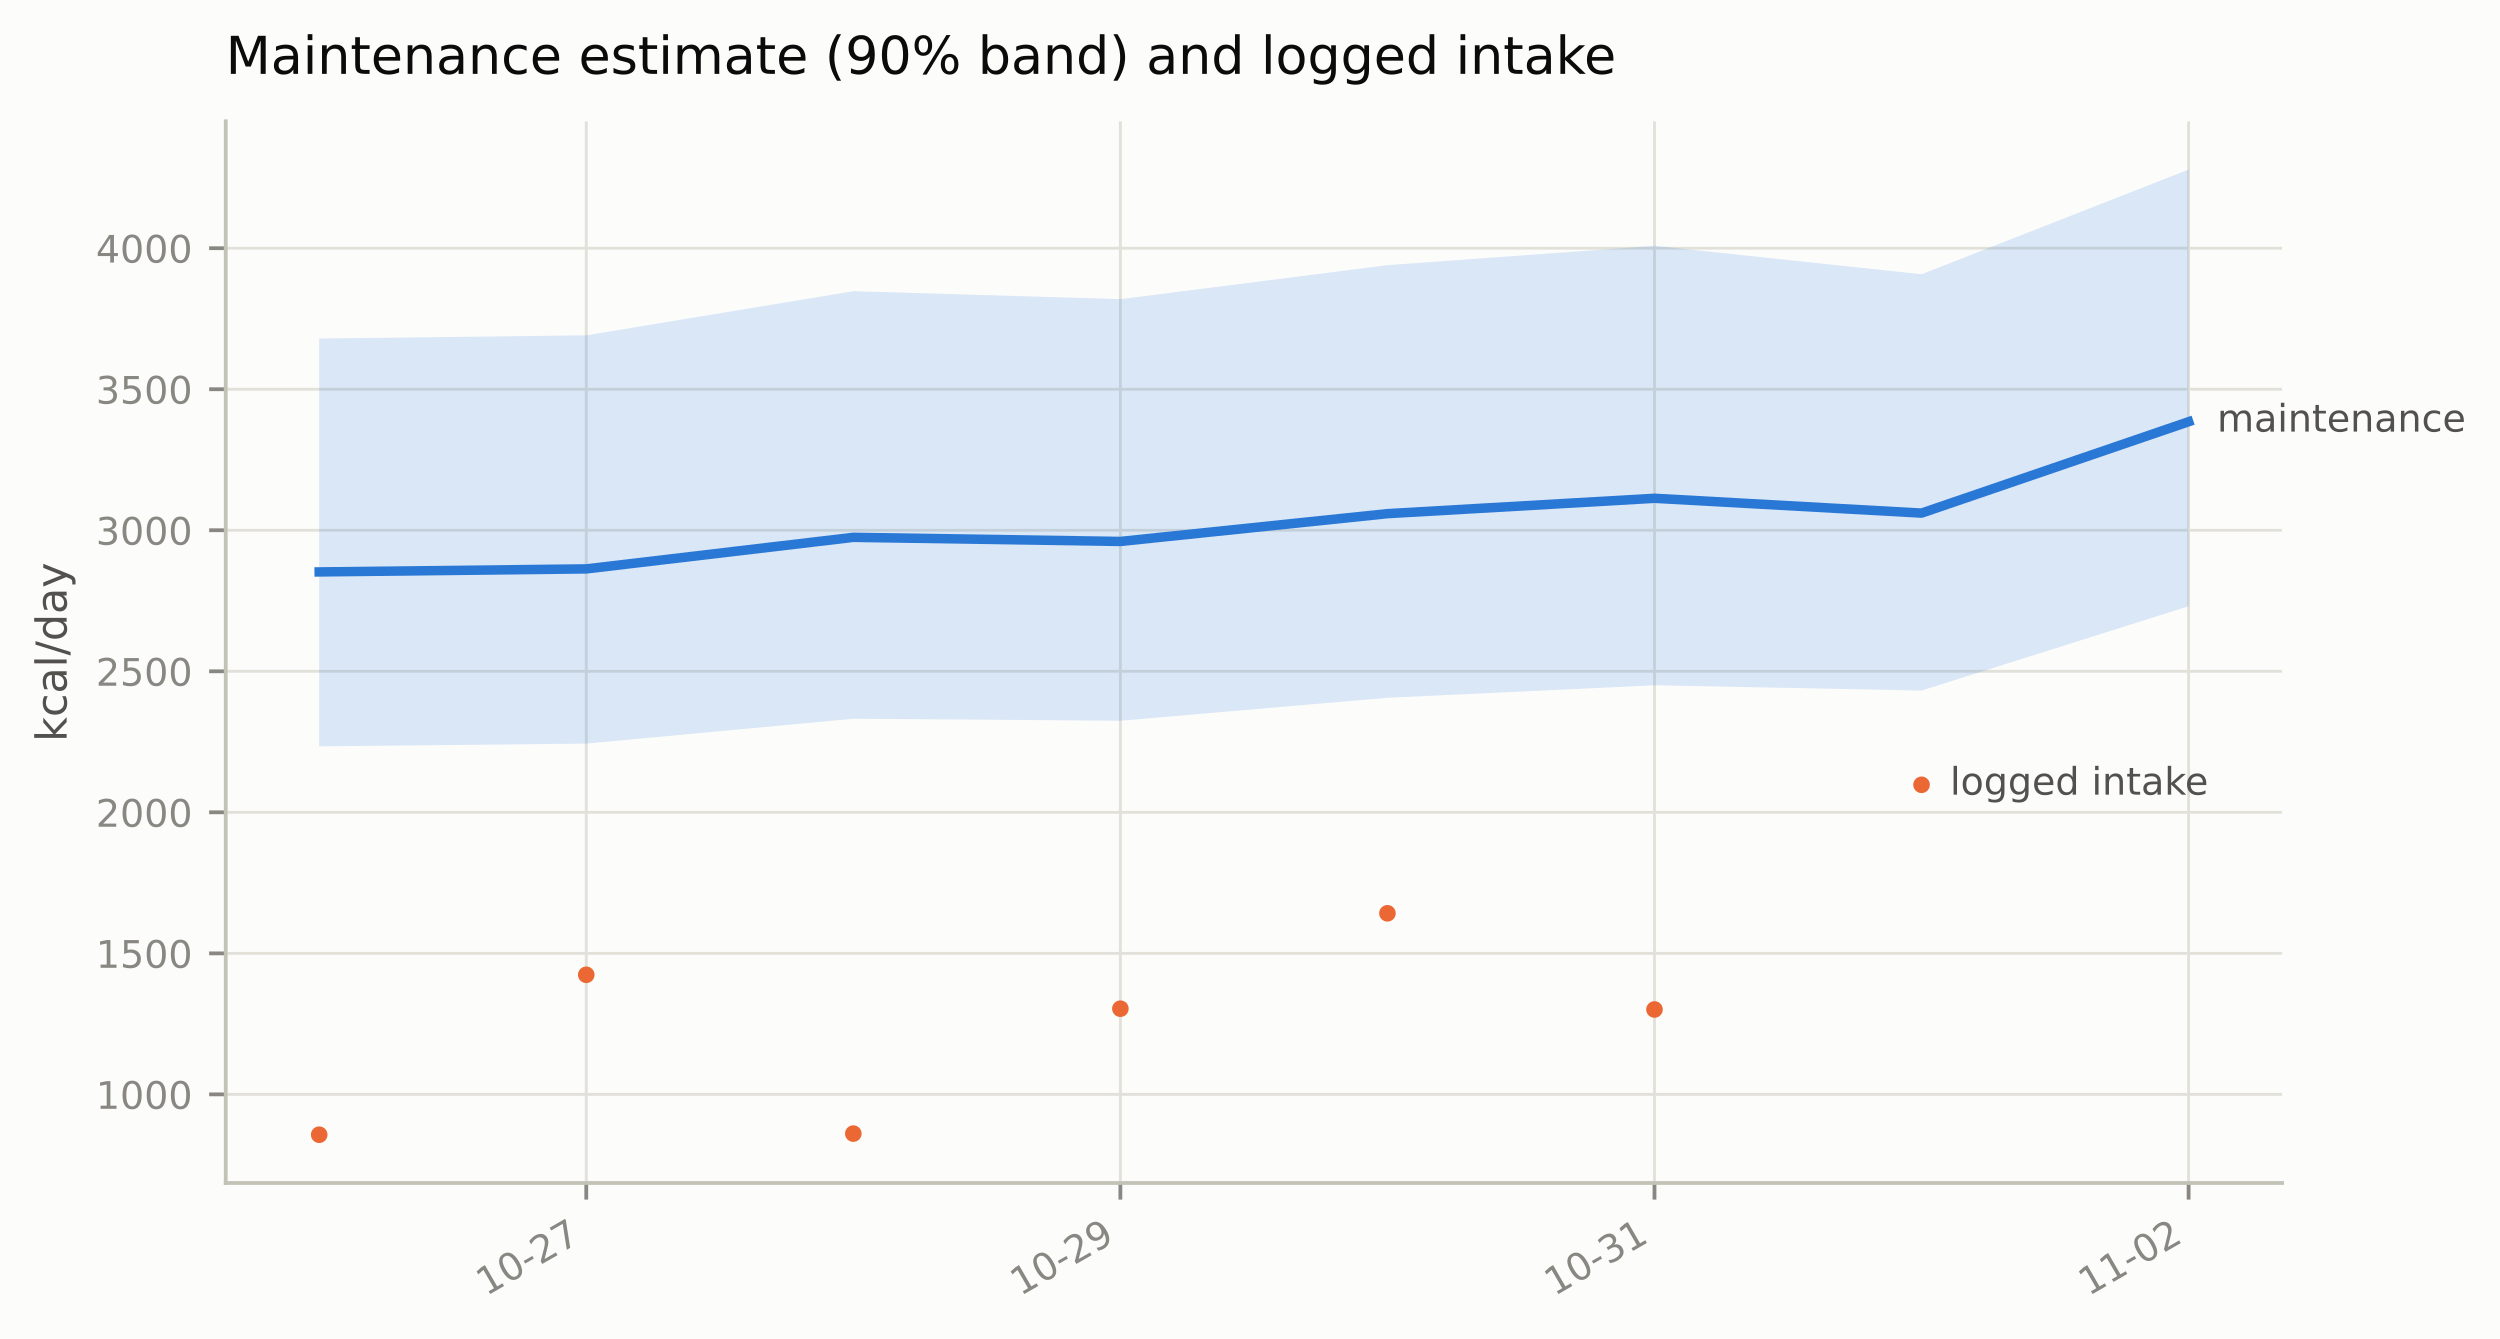
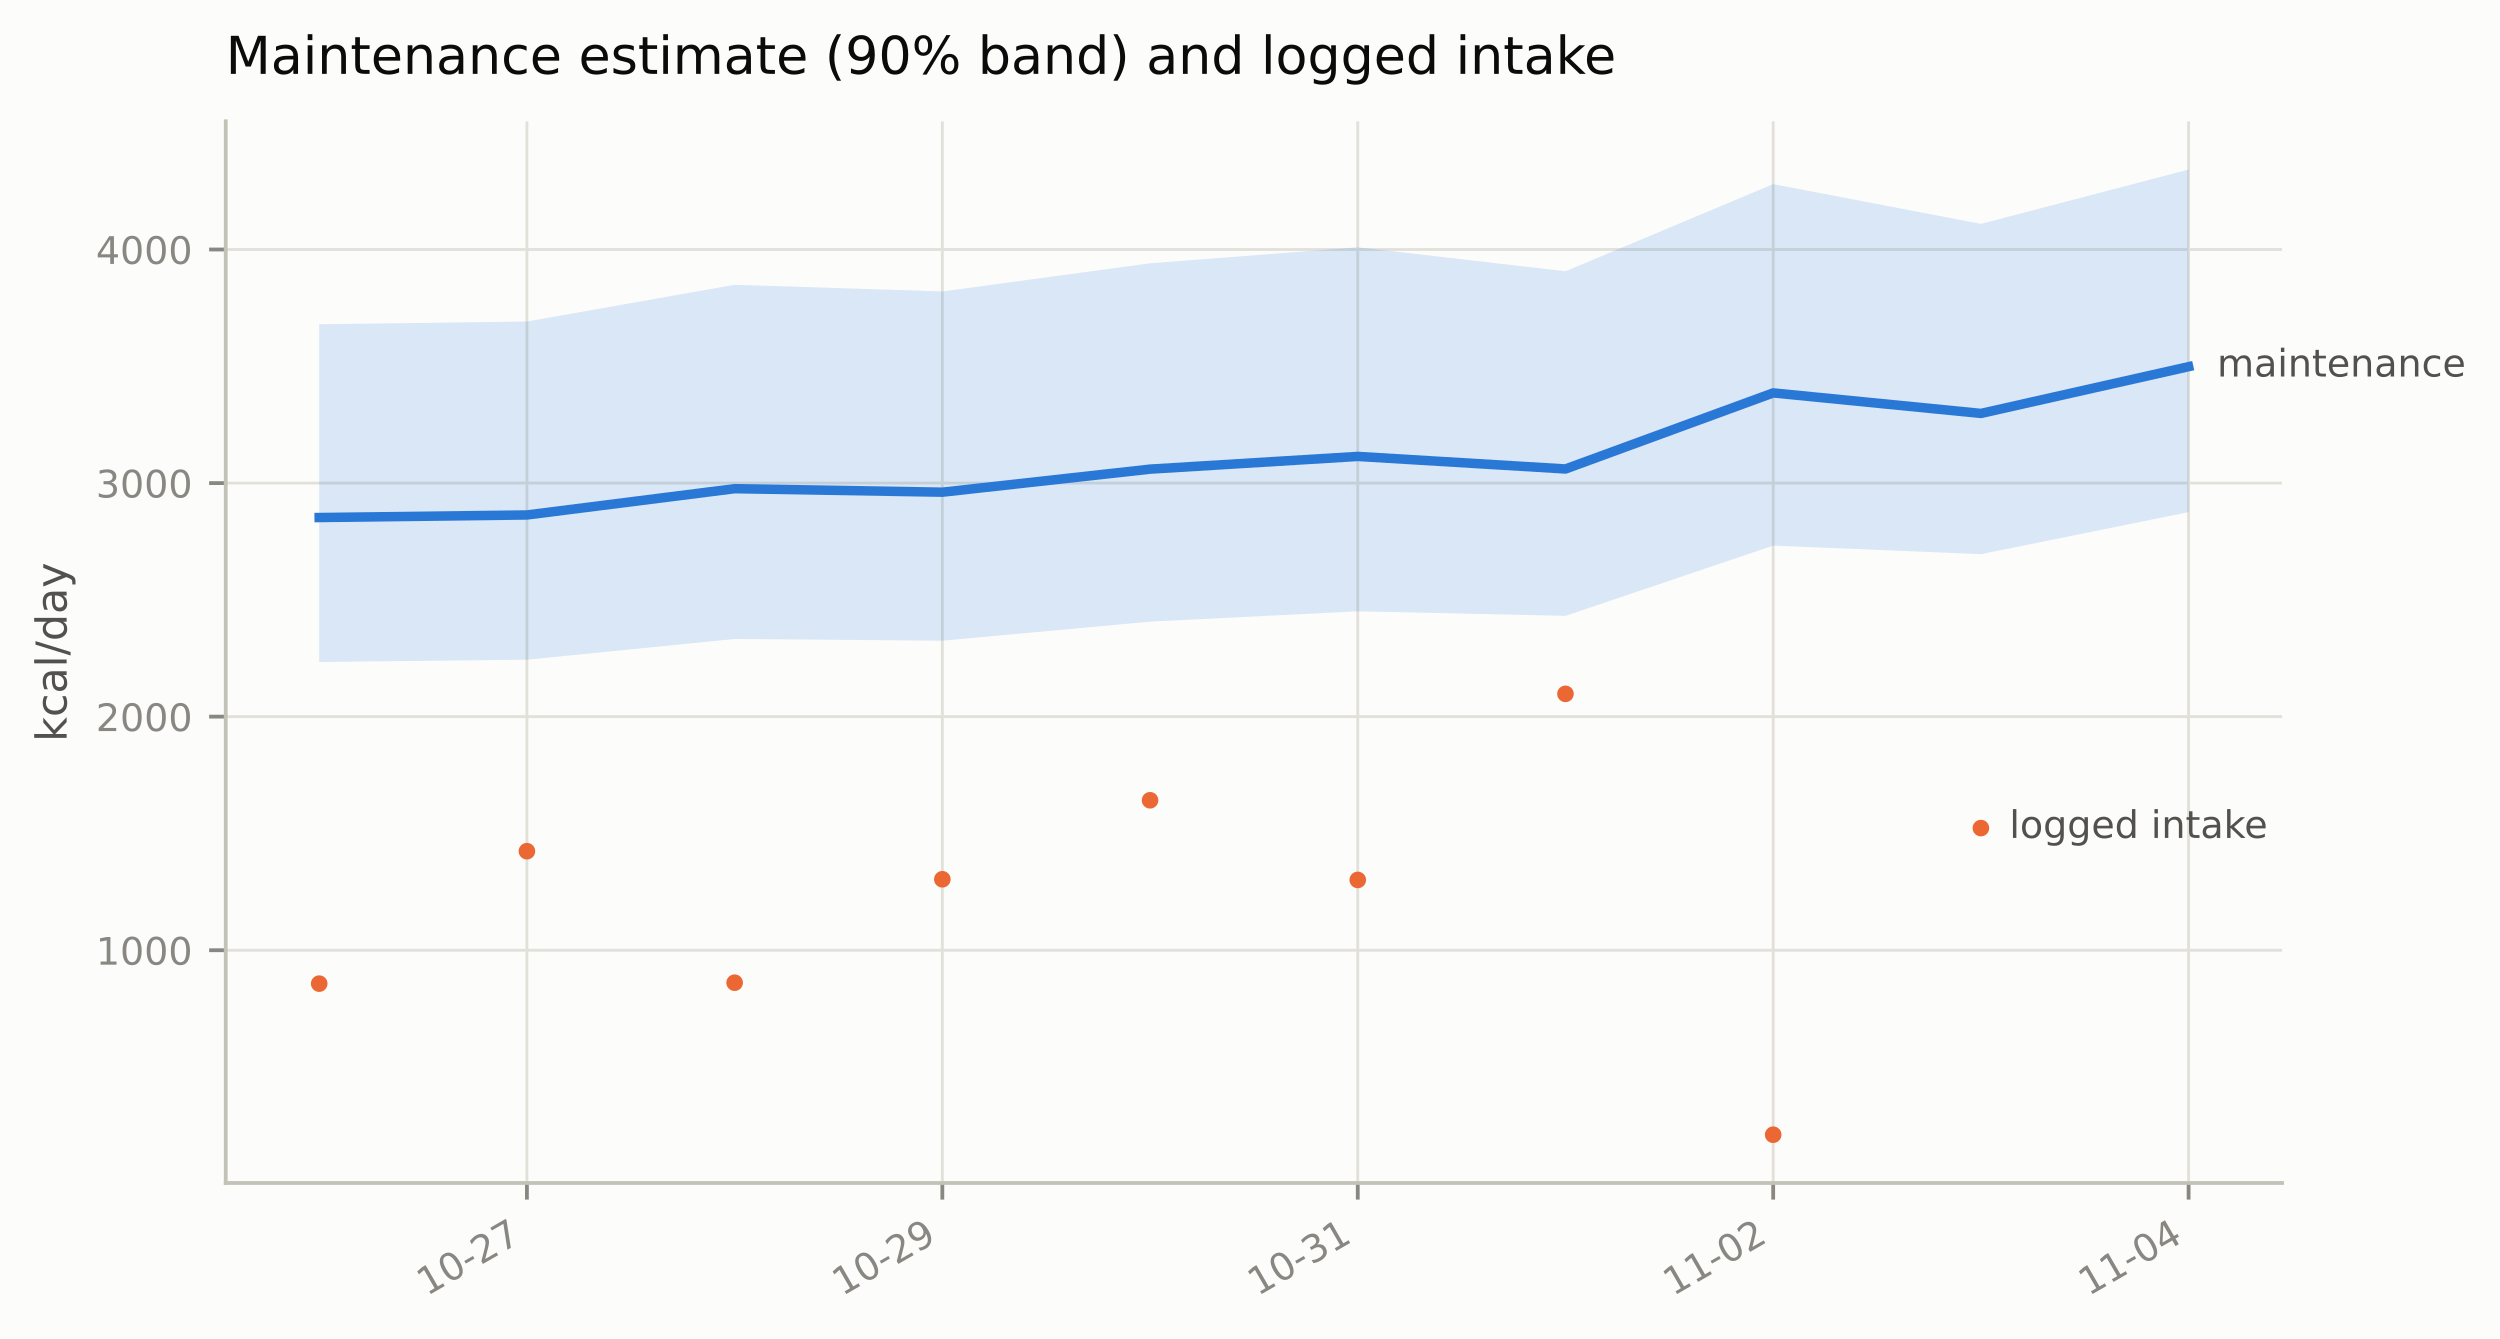
<svg xmlns="http://www.w3.org/2000/svg" xmlns:xlink="http://www.w3.org/1999/xlink" width="526.737pt" height="282pt" viewBox="0 0 526.737 282" version="1.1">
  <defs>
    <style type="text/css">*{stroke-linejoin: round; stroke-linecap: butt}</style>
  </defs>
  <g id="figure_1">
    <g id="patch_1">
      <path d="M 0 282  L 526.737 282  L 526.737 0  L 0 0  z " style="fill: #fcfcfb" />
    </g>
    <g id="axes_1">
      <g id="patch_2">
        <path d="M 47.561 249.248  L 480.821 249.248  L 480.821 25.558  L 47.561 25.558  z " style="fill: #fcfcfb" />
      </g>
      <g id="matplotlib.axis_1">
        <g id="xtick_1">
          <g id="line2d_1">
-             <path d="M 123.522 249.248  L 123.522 25.558  " clip-path="url(#paa0bcb42b3)" style="fill: none; stroke: #e1e0d9; stroke-width: 0.6; stroke-linecap: square" />
+             <path d="M 111.018 249.248  L 111.018 25.558  " clip-path="url(#pfca3b7b747)" style="fill: none; stroke: #e1e0d9; stroke-width: 0.6; stroke-linecap: square" />
          </g>
          <g id="line2d_2">
            <defs>
-               <path id="m5e249b8f3e" d="M 0 0  L 0 3.5  " style="stroke: #898781; stroke-width: 0.8" />
+               <path id="md92c989b7e" d="M 0 0  L 0 3.5  " style="stroke: #898781; stroke-width: 0.8" />
            </defs>
            <g>
-               <use xlink:href="#m5e249b8f3e" x="123.522" y="249.248" style="fill: #898781; stroke: #898781; stroke-width: 0.8" />
+               <use xlink:href="#md92c989b7e" x="111.018" y="249.248" style="fill: #898781; stroke: #898781; stroke-width: 0.8" />
            </g>
          </g>
          <g id="text_1">
-             <g style="fill: #898781" transform="translate(102.4291 273.1351) rotate(-30) scale(0.08 -0.08)">
+             <g style="fill: #898781" transform="translate(89.92523 273.1351) rotate(-30) scale(0.08 -0.08)">
              <defs>
                <path id="DejaVuSans-14" d="M 794 531  L 1825 531  L 1825 4091  L 703 3866  L 703 4441  L 1819 4666  L 2450 4666  L 2450 531  L 3481 531  L 3481 0  L 794 0  L 794 531  z " transform="scale(0.015625)" />
                <path id="DejaVuSans-13" d="M 2034 4250  Q 1547 4250 1301 3770  Q 1056 3291 1056 2328  Q 1056 1369 1301 889  Q 1547 409 2034 409  Q 2525 409 2770 889  Q 3016 1369 3016 2328  Q 3016 3291 2770 3770  Q 2525 4250 2034 4250  z M 2034 4750  Q 2819 4750 3233 4129  Q 3647 3509 3647 2328  Q 3647 1150 3233 529  Q 2819 -91 2034 -91  Q 1250 -91 836 529  Q 422 1150 422 2328  Q 422 3509 836 4129  Q 1250 4750 2034 4750  z " transform="scale(0.015625)" />
                <path id="DejaVuSans-10" d="M 313 2009  L 1997 2009  L 1997 1497  L 313 1497  L 313 2009  z " transform="scale(0.015625)" />
                <path id="DejaVuSans-15" d="M 1228 531  L 3431 531  L 3431 0  L 469 0  L 469 531  Q 828 903 1448 1529  Q 2069 2156 2228 2338  Q 2531 2678 2651 2914  Q 2772 3150 2772 3378  Q 2772 3750 2511 3984  Q 2250 4219 1831 4219  Q 1534 4219 1204 4116  Q 875 4013 500 3803  L 500 4441  Q 881 4594 1212 4672  Q 1544 4750 1819 4750  Q 2544 4750 2975 4387  Q 3406 4025 3406 3419  Q 3406 3131 3298 2873  Q 3191 2616 2906 2266  Q 2828 2175 2409 1742  Q 1991 1309 1228 531  z " transform="scale(0.015625)" />
                <path id="DejaVuSans-1a" d="M 525 4666  L 3525 4666  L 3525 4397  L 1831 0  L 1172 0  L 2766 4134  L 525 4134  L 525 4666  z " transform="scale(0.015625)" />
              </defs>
              <use xlink:href="#DejaVuSans-14" />
              <use xlink:href="#DejaVuSans-13" transform="translate(63.625 0)" />
              <use xlink:href="#DejaVuSans-10" transform="translate(127.25 0)" />
              <use xlink:href="#DejaVuSans-15" transform="translate(163.3281 0)" />
              <use xlink:href="#DejaVuSans-1a" transform="translate(226.9531 0)" />
            </g>
          </g>
        </g>
        <g id="xtick_2">
          <g id="line2d_3">
-             <path d="M 236.057 249.248  L 236.057 25.558  " clip-path="url(#paa0bcb42b3)" style="fill: none; stroke: #e1e0d9; stroke-width: 0.6; stroke-linecap: square" />
+             <path d="M 198.545 249.248  L 198.545 25.558  " clip-path="url(#pfca3b7b747)" style="fill: none; stroke: #e1e0d9; stroke-width: 0.6; stroke-linecap: square" />
          </g>
          <g id="line2d_4">
            <g>
-               <use xlink:href="#m5e249b8f3e" x="236.057" y="249.248" style="fill: #898781; stroke: #898781; stroke-width: 0.8" />
+               <use xlink:href="#md92c989b7e" x="198.545" y="249.248" style="fill: #898781; stroke: #898781; stroke-width: 0.8" />
            </g>
          </g>
          <g id="text_2">
-             <g style="fill: #898781" transform="translate(214.9642 273.1351) rotate(-30) scale(0.08 -0.08)">
+             <g style="fill: #898781" transform="translate(177.4525 273.1351) rotate(-30) scale(0.08 -0.08)">
              <defs>
                <path id="DejaVuSans-1c" d="M 703 97  L 703 672  Q 941 559 1184 500  Q 1428 441 1663 441  Q 2288 441 2617 861  Q 2947 1281 2994 2138  Q 2813 1869 2534 1725  Q 2256 1581 1919 1581  Q 1219 1581 811 2004  Q 403 2428 403 3163  Q 403 3881 828 4315  Q 1253 4750 1959 4750  Q 2769 4750 3195 4129  Q 3622 3509 3622 2328  Q 3622 1225 3098 567  Q 2575 -91 1691 -91  Q 1453 -91 1209 -44  Q 966 3 703 97  z M 1959 2075  Q 2384 2075 2632 2365  Q 2881 2656 2881 3163  Q 2881 3666 2632 3958  Q 2384 4250 1959 4250  Q 1534 4250 1286 3958  Q 1038 3666 1038 3163  Q 1038 2656 1286 2365  Q 1534 2075 1959 2075  z " transform="scale(0.015625)" />
              </defs>
              <use xlink:href="#DejaVuSans-14" />
              <use xlink:href="#DejaVuSans-13" transform="translate(63.625 0)" />
              <use xlink:href="#DejaVuSans-10" transform="translate(127.25 0)" />
              <use xlink:href="#DejaVuSans-15" transform="translate(163.3281 0)" />
              <use xlink:href="#DejaVuSans-1c" transform="translate(226.9531 0)" />
            </g>
          </g>
        </g>
        <g id="xtick_3">
          <g id="line2d_5">
-             <path d="M 348.592 249.248  L 348.592 25.558  " clip-path="url(#paa0bcb42b3)" style="fill: none; stroke: #e1e0d9; stroke-width: 0.6; stroke-linecap: square" />
+             <path d="M 286.073 249.248  L 286.073 25.558  " clip-path="url(#pfca3b7b747)" style="fill: none; stroke: #e1e0d9; stroke-width: 0.6; stroke-linecap: square" />
          </g>
          <g id="line2d_6">
            <g>
-               <use xlink:href="#m5e249b8f3e" x="348.592" y="249.248" style="fill: #898781; stroke: #898781; stroke-width: 0.8" />
+               <use xlink:href="#md92c989b7e" x="286.073" y="249.248" style="fill: #898781; stroke: #898781; stroke-width: 0.8" />
            </g>
          </g>
          <g id="text_3">
-             <g style="fill: #898781" transform="translate(327.4994 273.1351) rotate(-30) scale(0.08 -0.08)">
+             <g style="fill: #898781" transform="translate(264.9799 273.1351) rotate(-30) scale(0.08 -0.08)">
              <defs>
                <path id="DejaVuSans-16" d="M 2597 2516  Q 3050 2419 3304 2112  Q 3559 1806 3559 1356  Q 3559 666 3084 287  Q 2609 -91 1734 -91  Q 1441 -91 1130 -33  Q 819 25 488 141  L 488 750  Q 750 597 1062 519  Q 1375 441 1716 441  Q 2309 441 2620 675  Q 2931 909 2931 1356  Q 2931 1769 2642 2001  Q 2353 2234 1838 2234  L 1294 2234  L 1294 2753  L 1863 2753  Q 2328 2753 2575 2939  Q 2822 3125 2822 3475  Q 2822 3834 2567 4026  Q 2313 4219 1838 4219  Q 1578 4219 1281 4162  Q 984 4106 628 3988  L 628 4550  Q 988 4650 1302 4700  Q 1616 4750 1894 4750  Q 2613 4750 3031 4423  Q 3450 4097 3450 3541  Q 3450 3153 3228 2886  Q 3006 2619 2597 2516  z " transform="scale(0.015625)" />
              </defs>
              <use xlink:href="#DejaVuSans-14" />
              <use xlink:href="#DejaVuSans-13" transform="translate(63.625 0)" />
              <use xlink:href="#DejaVuSans-10" transform="translate(127.25 0)" />
              <use xlink:href="#DejaVuSans-16" transform="translate(163.3281 0)" />
              <use xlink:href="#DejaVuSans-14" transform="translate(226.9531 0)" />
            </g>
          </g>
        </g>
        <g id="xtick_4">
          <g id="line2d_7">
-             <path d="M 461.127 249.248  L 461.127 25.558  " clip-path="url(#paa0bcb42b3)" style="fill: none; stroke: #e1e0d9; stroke-width: 0.6; stroke-linecap: square" />
+             <path d="M 373.6 249.248  L 373.6 25.558  " clip-path="url(#pfca3b7b747)" style="fill: none; stroke: #e1e0d9; stroke-width: 0.6; stroke-linecap: square" />
          </g>
          <g id="line2d_8">
            <g>
-               <use xlink:href="#m5e249b8f3e" x="461.127" y="249.248" style="fill: #898781; stroke: #898781; stroke-width: 0.8" />
+               <use xlink:href="#md92c989b7e" x="373.6" y="249.248" style="fill: #898781; stroke: #898781; stroke-width: 0.8" />
            </g>
          </g>
          <g id="text_4">
-             <g style="fill: #898781" transform="translate(440.0345 273.1351) rotate(-30) scale(0.08 -0.08)">
+             <g style="fill: #898781" transform="translate(352.5072 273.1351) rotate(-30) scale(0.08 -0.08)">
              <use xlink:href="#DejaVuSans-14" />
              <use xlink:href="#DejaVuSans-14" transform="translate(63.625 0)" />
              <use xlink:href="#DejaVuSans-10" transform="translate(127.25 0)" />
              <use xlink:href="#DejaVuSans-13" transform="translate(163.3281 0)" />
              <use xlink:href="#DejaVuSans-15" transform="translate(226.9531 0)" />
            </g>
          </g>
        </g>
-       </g>
-       <g id="matplotlib.axis_2">
-         <g id="ytick_1">
+         <g id="xtick_5">
          <g id="line2d_9">
-             <path d="M 47.561 230.582  L 480.821 230.582  " clip-path="url(#paa0bcb42b3)" style="fill: none; stroke: #e1e0d9; stroke-width: 0.6; stroke-linecap: square" />
+             <path d="M 461.127 249.248  L 461.127 25.558  " clip-path="url(#pfca3b7b747)" style="fill: none; stroke: #e1e0d9; stroke-width: 0.6; stroke-linecap: square" />
          </g>
          <g id="line2d_10">
-             <defs>
-               <path id="mf9d8fc830e" d="M 0 0  L -3.5 0  " style="stroke: #898781; stroke-width: 0.8" />
-             </defs>
-             <g>
-               <use xlink:href="#mf9d8fc830e" x="47.561" y="230.582" style="fill: #898781; stroke: #898781; stroke-width: 0.8" />
+             <g>
+               <use xlink:href="#md92c989b7e" x="461.127" y="249.248" style="fill: #898781; stroke: #898781; stroke-width: 0.8" />
            </g>
          </g>
          <g id="text_5">
-             <g style="fill: #898781" transform="translate(20.2007 233.6211) scale(0.08 -0.08)">
-               <use xlink:href="#DejaVuSans-14" />
-               <use xlink:href="#DejaVuSans-13" transform="translate(63.625 0)" />
-               <use xlink:href="#DejaVuSans-13" transform="translate(127.25 0)" />
-               <use xlink:href="#DejaVuSans-13" transform="translate(190.875 0)" />
-             </g>
-           </g>
-         </g>
-         <g id="ytick_2">
-           <g id="line2d_11">
-             <path d="M 47.561 200.867  L 480.821 200.867  " clip-path="url(#paa0bcb42b3)" style="fill: none; stroke: #e1e0d9; stroke-width: 0.6; stroke-linecap: square" />
-           </g>
-           <g id="line2d_12">
-             <g>
-               <use xlink:href="#mf9d8fc830e" x="47.561" y="200.867" style="fill: #898781; stroke: #898781; stroke-width: 0.8" />
-             </g>
-           </g>
-           <g id="text_6">
-             <g style="fill: #898781" transform="translate(20.2007 203.9065) scale(0.08 -0.08)">
-               <defs>
-                 <path id="DejaVuSans-18" d="M 691 4666  L 3169 4666  L 3169 4134  L 1269 4134  L 1269 2991  Q 1406 3038 1543 3061  Q 1681 3084 1819 3084  Q 2600 3084 3056 2656  Q 3513 2228 3513 1497  Q 3513 744 3044 326  Q 2575 -91 1722 -91  Q 1428 -91 1123 -41  Q 819 9 494 109  L 494 744  Q 775 591 1075 516  Q 1375 441 1709 441  Q 2250 441 2565 725  Q 2881 1009 2881 1497  Q 2881 1984 2565 2268  Q 2250 2553 1709 2553  Q 1456 2553 1204 2497  Q 953 2441 691 2322  L 691 4666  z " transform="scale(0.015625)" />
-               </defs>
-               <use xlink:href="#DejaVuSans-14" />
-               <use xlink:href="#DejaVuSans-18" transform="translate(63.625 0)" />
-               <use xlink:href="#DejaVuSans-13" transform="translate(127.25 0)" />
-               <use xlink:href="#DejaVuSans-13" transform="translate(190.875 0)" />
-             </g>
-           </g>
-         </g>
-         <g id="ytick_3">
-           <g id="line2d_13">
-             <path d="M 47.561 171.153  L 480.821 171.153  " clip-path="url(#paa0bcb42b3)" style="fill: none; stroke: #e1e0d9; stroke-width: 0.6; stroke-linecap: square" />
-           </g>
-           <g id="line2d_14">
-             <g>
-               <use xlink:href="#mf9d8fc830e" x="47.561" y="171.153" style="fill: #898781; stroke: #898781; stroke-width: 0.8" />
-             </g>
-           </g>
-           <g id="text_7">
-             <g style="fill: #898781" transform="translate(20.2007 174.1918) scale(0.08 -0.08)">
-               <use xlink:href="#DejaVuSans-15" />
-               <use xlink:href="#DejaVuSans-13" transform="translate(63.625 0)" />
-               <use xlink:href="#DejaVuSans-13" transform="translate(127.25 0)" />
-               <use xlink:href="#DejaVuSans-13" transform="translate(190.875 0)" />
-             </g>
-           </g>
-         </g>
-         <g id="ytick_4">
-           <g id="line2d_15">
-             <path d="M 47.561 141.438  L 480.821 141.438  " clip-path="url(#paa0bcb42b3)" style="fill: none; stroke: #e1e0d9; stroke-width: 0.6; stroke-linecap: square" />
-           </g>
-           <g id="line2d_16">
-             <g>
-               <use xlink:href="#mf9d8fc830e" x="47.561" y="141.438" style="fill: #898781; stroke: #898781; stroke-width: 0.8" />
-             </g>
-           </g>
-           <g id="text_8">
-             <g style="fill: #898781" transform="translate(20.2007 144.4771) scale(0.08 -0.08)">
-               <use xlink:href="#DejaVuSans-15" />
-               <use xlink:href="#DejaVuSans-18" transform="translate(63.625 0)" />
-               <use xlink:href="#DejaVuSans-13" transform="translate(127.25 0)" />
-               <use xlink:href="#DejaVuSans-13" transform="translate(190.875 0)" />
-             </g>
-           </g>
-         </g>
-         <g id="ytick_5">
-           <g id="line2d_17">
-             <path d="M 47.561 111.723  L 480.821 111.723  " clip-path="url(#paa0bcb42b3)" style="fill: none; stroke: #e1e0d9; stroke-width: 0.6; stroke-linecap: square" />
-           </g>
-           <g id="line2d_18">
-             <g>
-               <use xlink:href="#mf9d8fc830e" x="47.561" y="111.723" style="fill: #898781; stroke: #898781; stroke-width: 0.8" />
-             </g>
-           </g>
-           <g id="text_9">
-             <g style="fill: #898781" transform="translate(20.2007 114.7624) scale(0.08 -0.08)">
-               <use xlink:href="#DejaVuSans-16" />
-               <use xlink:href="#DejaVuSans-13" transform="translate(63.625 0)" />
-               <use xlink:href="#DejaVuSans-13" transform="translate(127.25 0)" />
-               <use xlink:href="#DejaVuSans-13" transform="translate(190.875 0)" />
-             </g>
-           </g>
-         </g>
-         <g id="ytick_6">
-           <g id="line2d_19">
-             <path d="M 47.561 82.009  L 480.821 82.009  " clip-path="url(#paa0bcb42b3)" style="fill: none; stroke: #e1e0d9; stroke-width: 0.6; stroke-linecap: square" />
-           </g>
-           <g id="line2d_20">
-             <g>
-               <use xlink:href="#mf9d8fc830e" x="47.561" y="82.009" style="fill: #898781; stroke: #898781; stroke-width: 0.8" />
-             </g>
-           </g>
-           <g id="text_10">
-             <g style="fill: #898781" transform="translate(20.2007 85.04774) scale(0.08 -0.08)">
-               <use xlink:href="#DejaVuSans-16" />
-               <use xlink:href="#DejaVuSans-18" transform="translate(63.625 0)" />
-               <use xlink:href="#DejaVuSans-13" transform="translate(127.25 0)" />
-               <use xlink:href="#DejaVuSans-13" transform="translate(190.875 0)" />
-             </g>
-           </g>
-         </g>
-         <g id="ytick_7">
-           <g id="line2d_21">
-             <path d="M 47.561 52.294  L 480.821 52.294  " clip-path="url(#paa0bcb42b3)" style="fill: none; stroke: #e1e0d9; stroke-width: 0.6; stroke-linecap: square" />
-           </g>
-           <g id="line2d_22">
-             <g>
-               <use xlink:href="#mf9d8fc830e" x="47.561" y="52.294" style="fill: #898781; stroke: #898781; stroke-width: 0.8" />
-             </g>
-           </g>
-           <g id="text_11">
-             <g style="fill: #898781" transform="translate(20.2007 55.33306) scale(0.08 -0.08)">
+             <g style="fill: #898781" transform="translate(440.0345 273.1351) rotate(-30) scale(0.08 -0.08)">
              <defs>
                <path id="DejaVuSans-17" d="M 2419 4116  L 825 1625  L 2419 1625  L 2419 4116  z M 2253 4666  L 3047 4666  L 3047 1625  L 3713 1625  L 3713 1100  L 3047 1100  L 3047 0  L 2419 0  L 2419 1100  L 313 1100  L 313 1709  L 2253 4666  z " transform="scale(0.015625)" />
              </defs>
-               <use xlink:href="#DejaVuSans-17" />
+               <use xlink:href="#DejaVuSans-14" />
+               <use xlink:href="#DejaVuSans-14" transform="translate(63.625 0)" />
+               <use xlink:href="#DejaVuSans-10" transform="translate(127.25 0)" />
+               <use xlink:href="#DejaVuSans-13" transform="translate(163.3281 0)" />
+               <use xlink:href="#DejaVuSans-17" transform="translate(226.9531 0)" />
+             </g>
+           </g>
+         </g>
+       </g>
+       <g id="matplotlib.axis_2">
+         <g id="ytick_1">
+           <g id="line2d_11">
+             <path d="M 47.561 200.21  L 480.821 200.21  " clip-path="url(#pfca3b7b747)" style="fill: none; stroke: #e1e0d9; stroke-width: 0.6; stroke-linecap: square" />
+           </g>
+           <g id="line2d_12">
+             <defs>
+               <path id="m08193e1ed6" d="M 0 0  L -3.5 0  " style="stroke: #898781; stroke-width: 0.8" />
+             </defs>
+             <g>
+               <use xlink:href="#m08193e1ed6" x="47.561" y="200.21" style="fill: #898781; stroke: #898781; stroke-width: 0.8" />
+             </g>
+           </g>
+           <g id="text_6">
+             <g style="fill: #898781" transform="translate(20.2007 203.2495) scale(0.08 -0.08)">
+               <use xlink:href="#DejaVuSans-14" />
              <use xlink:href="#DejaVuSans-13" transform="translate(63.625 0)" />
              <use xlink:href="#DejaVuSans-13" transform="translate(127.25 0)" />
              <use xlink:href="#DejaVuSans-13" transform="translate(190.875 0)" />
            </g>
          </g>
        </g>
-         <g id="text_12">
+         <g id="ytick_2">
+           <g id="line2d_13">
+             <path d="M 47.561 150.995  L 480.821 150.995  " clip-path="url(#pfca3b7b747)" style="fill: none; stroke: #e1e0d9; stroke-width: 0.6; stroke-linecap: square" />
+           </g>
+           <g id="line2d_14">
+             <g>
+               <use xlink:href="#m08193e1ed6" x="47.561" y="150.995" style="fill: #898781; stroke: #898781; stroke-width: 0.8" />
+             </g>
+           </g>
+           <g id="text_7">
+             <g style="fill: #898781" transform="translate(20.2007 154.0344) scale(0.08 -0.08)">
+               <use xlink:href="#DejaVuSans-15" />
+               <use xlink:href="#DejaVuSans-13" transform="translate(63.625 0)" />
+               <use xlink:href="#DejaVuSans-13" transform="translate(127.25 0)" />
+               <use xlink:href="#DejaVuSans-13" transform="translate(190.875 0)" />
+             </g>
+           </g>
+         </g>
+         <g id="ytick_3">
+           <g id="line2d_15">
+             <path d="M 47.561 101.78  L 480.821 101.78  " clip-path="url(#pfca3b7b747)" style="fill: none; stroke: #e1e0d9; stroke-width: 0.6; stroke-linecap: square" />
+           </g>
+           <g id="line2d_16">
+             <g>
+               <use xlink:href="#m08193e1ed6" x="47.561" y="101.78" style="fill: #898781; stroke: #898781; stroke-width: 0.8" />
+             </g>
+           </g>
+           <g id="text_8">
+             <g style="fill: #898781" transform="translate(20.2007 104.8194) scale(0.08 -0.08)">
+               <use xlink:href="#DejaVuSans-16" />
+               <use xlink:href="#DejaVuSans-13" transform="translate(63.625 0)" />
+               <use xlink:href="#DejaVuSans-13" transform="translate(127.25 0)" />
+               <use xlink:href="#DejaVuSans-13" transform="translate(190.875 0)" />
+             </g>
+           </g>
+         </g>
+         <g id="ytick_4">
+           <g id="line2d_17">
+             <path d="M 47.561 52.565  L 480.821 52.565  " clip-path="url(#pfca3b7b747)" style="fill: none; stroke: #e1e0d9; stroke-width: 0.6; stroke-linecap: square" />
+           </g>
+           <g id="line2d_18">
+             <g>
+               <use xlink:href="#m08193e1ed6" x="47.561" y="52.565" style="fill: #898781; stroke: #898781; stroke-width: 0.8" />
+             </g>
+           </g>
+           <g id="text_9">
+             <g style="fill: #898781" transform="translate(20.2007 55.60431) scale(0.08 -0.08)">
+               <use xlink:href="#DejaVuSans-17" />
+               <use xlink:href="#DejaVuSans-13" transform="translate(63.625 0)" />
+               <use xlink:href="#DejaVuSans-13" transform="translate(127.25 0)" />
+               <use xlink:href="#DejaVuSans-13" transform="translate(190.875 0)" />
+             </g>
+           </g>
+         </g>
+         <g id="text_10">
          <g style="fill: #52514e" transform="translate(14.03859 156.285) rotate(-90) scale(0.09 -0.09)">
            <defs>
              <path id="DejaVuSans-4e" d="M 581 4863  L 1159 4863  L 1159 1991  L 2875 3500  L 3609 3500  L 1753 1863  L 3688 0  L 2938 0  L 1159 1709  L 1159 0  L 581 0  L 581 4863  z " transform="scale(0.015625)" />
              <path id="DejaVuSans-46" d="M 3122 3366  L 3122 2828  Q 2878 2963 2633 3030  Q 2388 3097 2138 3097  Q 1578 3097 1268 2742  Q 959 2388 959 1747  Q 959 1106 1268 751  Q 1578 397 2138 397  Q 2388 397 2633 464  Q 2878 531 3122 666  L 3122 134  Q 2881 22 2623 -34  Q 2366 -91 2075 -91  Q 1284 -91 818 406  Q 353 903 353 1747  Q 353 2603 823 3093  Q 1294 3584 2113 3584  Q 2378 3584 2631 3529  Q 2884 3475 3122 3366  z " transform="scale(0.015625)" />
              <path id="DejaVuSans-44" d="M 2194 1759  Q 1497 1759 1228 1600  Q 959 1441 959 1056  Q 959 750 1161 570  Q 1363 391 1709 391  Q 2188 391 2477 730  Q 2766 1069 2766 1631  L 2766 1759  L 2194 1759  z M 3341 1997  L 3341 0  L 2766 0  L 2766 531  Q 2569 213 2275 61  Q 1981 -91 1556 -91  Q 1019 -91 701 211  Q 384 513 384 1019  Q 384 1609 779 1909  Q 1175 2209 1959 2209  L 2766 2209  L 2766 2266  Q 2766 2663 2505 2880  Q 2244 3097 1772 3097  Q 1472 3097 1187 3025  Q 903 2953 641 2809  L 641 3341  Q 956 3463 1253 3523  Q 1550 3584 1831 3584  Q 2591 3584 2966 3190  Q 3341 2797 3341 1997  z " transform="scale(0.015625)" />
              <path id="DejaVuSans-4f" d="M 603 4863  L 1178 4863  L 1178 0  L 603 0  L 603 4863  z " transform="scale(0.015625)" />
              <path id="DejaVuSans-12" d="M 1625 4666  L 2156 4666  L 531 -594  L 0 -594  L 1625 4666  z " transform="scale(0.015625)" />
              <path id="DejaVuSans-47" d="M 2906 2969  L 2906 4863  L 3481 4863  L 3481 0  L 2906 0  L 2906 525  Q 2725 213 2448 61  Q 2172 -91 1784 -91  Q 1150 -91 751 415  Q 353 922 353 1747  Q 353 2572 751 3078  Q 1150 3584 1784 3584  Q 2172 3584 2448 3432  Q 2725 3281 2906 2969  z M 947 1747  Q 947 1113 1208 752  Q 1469 391 1925 391  Q 2381 391 2643 752  Q 2906 1113 2906 1747  Q 2906 2381 2643 2742  Q 2381 3103 1925 3103  Q 1469 3103 1208 2742  Q 947 2381 947 1747  z " transform="scale(0.015625)" />
              <path id="DejaVuSans-5c" d="M 2059 -325  Q 1816 -950 1584 -1140  Q 1353 -1331 966 -1331  L 506 -1331  L 506 -850  L 844 -850  Q 1081 -850 1212 -737  Q 1344 -625 1503 -206  L 1606 56  L 191 3500  L 800 3500  L 1894 763  L 2988 3500  L 3597 3500  L 2059 -325  z " transform="scale(0.015625)" />
            </defs>
            <use xlink:href="#DejaVuSans-4e" />
            <use xlink:href="#DejaVuSans-46" transform="translate(57.90625 0)" />
            <use xlink:href="#DejaVuSans-44" transform="translate(112.8906 0)" />
            <use xlink:href="#DejaVuSans-4f" transform="translate(174.1719 0)" />
            <use xlink:href="#DejaVuSans-12" transform="translate(201.9531 0)" />
            <use xlink:href="#DejaVuSans-47" transform="translate(235.6406 0)" />
            <use xlink:href="#DejaVuSans-44" transform="translate(299.125 0)" />
            <use xlink:href="#DejaVuSans-5c" transform="translate(360.4062 0)" />
          </g>
        </g>
      </g>
      <g id="FillBetweenPolyCollection_1">
        <defs>
-           <path id="m382c023479" d="M 67.254 -210.672  L 67.254 -124.749  L 123.522 -125.327  L 179.789 -130.566  L 236.057 -130.147  L 292.325 -134.983  L 348.592 -137.615  L 404.86 -136.503  L 461.127 -154.269  L 461.127 -246.274  L 461.127 -246.274  L 404.86 -224.216  L 348.592 -230.21  L 292.325 -226.133  L 236.057 -218.971  L 179.789 -220.647  L 123.522 -211.35  L 67.254 -210.672  z " />
+           <path id="mc0ddfc6479" d="M 67.254 -213.682  L 67.254 -142.523  L 111.018 -143.01  L 154.782 -147.372  L 198.545 -147.009  L 242.309 -151.025  L 286.073 -153.203  L 329.836 -152.243  L 373.6 -167.045  L 417.364 -165.239  L 461.127 -174.101  L 461.127 -246.274  L 461.127 -246.274  L 417.364 -234.83  L 373.6 -243.203  L 329.836 -224.842  L 286.073 -229.902  L 242.309 -226.526  L 198.545 -220.587  L 154.782 -221.998  L 111.018 -214.258  L 67.254 -213.682  z " />
        </defs>
-         <g clip-path="url(#paa0bcb42b3)">
-           <use xlink:href="#m382c023479" x="0" y="282" style="fill: #2a78d6; fill-opacity: 0.16" />
-         </g>
-       </g>
-       <g id="line2d_23">
+         <g clip-path="url(#pfca3b7b747)">
+           <use xlink:href="#mc0ddfc6479" x="0" y="282" style="fill: #2a78d6; fill-opacity: 0.16" />
+         </g>
+       </g>
+       <g id="line2d_19">
        <defs>
-           <path id="m3d926b709c" d="M 0 1.75  C 0.464 1.75 0.909 1.566 1.237 1.237  C 1.566 0.909 1.75 0.464 1.75 0  C 1.75 -0.464 1.566 -0.909 1.237 -1.237  C 0.909 -1.566 0.464 -1.75 0 -1.75  C -0.464 -1.75 -0.909 -1.566 -1.237 -1.237  C -1.566 -0.909 -1.75 -0.464 -1.75 0  C -1.75 0.464 -1.566 0.909 -1.237 1.237  C -0.909 1.566 -0.464 1.75 0 1.75  z " />
+           <path id="m14b3797b9a" d="M 0 1.75  C 0.464 1.75 0.909 1.566 1.237 1.237  C 1.566 0.909 1.75 0.464 1.75 0  C 1.75 -0.464 1.566 -0.909 1.237 -1.237  C 0.909 -1.566 0.464 -1.75 0 -1.75  C -0.464 -1.75 -0.909 -1.566 -1.237 -1.237  C -1.566 -0.909 -1.75 -0.464 -1.75 0  C -1.75 0.464 -1.566 0.909 -1.237 1.237  C -0.909 1.566 -0.464 1.75 0 1.75  z " />
        </defs>
-         <g clip-path="url(#paa0bcb42b3)">
-           <use xlink:href="#m3d926b709c" x="67.254" y="239.08" style="fill: #eb6834" />
-           <use xlink:href="#m3d926b709c" x="123.522" y="205.384" style="fill: #eb6834" />
-           <use xlink:href="#m3d926b709c" x="179.789" y="238.843" style="fill: #eb6834" />
-           <use xlink:href="#m3d926b709c" x="236.057" y="212.527" style="fill: #eb6834" />
-           <use xlink:href="#m3d926b709c" x="292.325" y="192.428" style="fill: #eb6834" />
-           <use xlink:href="#m3d926b709c" x="348.592" y="212.694" style="fill: #eb6834" />
-           <use xlink:href="#m3d926b709c" x="404.86" y="165.352" style="fill: #eb6834" />
+         <g clip-path="url(#pfca3b7b747)">
+           <use xlink:href="#m14b3797b9a" x="67.254" y="207.248" style="fill: #eb6834" />
+           <use xlink:href="#m14b3797b9a" x="111.018" y="179.343" style="fill: #eb6834" />
+           <use xlink:href="#m14b3797b9a" x="154.782" y="207.051" style="fill: #eb6834" />
+           <use xlink:href="#m14b3797b9a" x="198.545" y="185.259" style="fill: #eb6834" />
+           <use xlink:href="#m14b3797b9a" x="242.309" y="168.614" style="fill: #eb6834" />
+           <use xlink:href="#m14b3797b9a" x="286.073" y="185.397" style="fill: #eb6834" />
+           <use xlink:href="#m14b3797b9a" x="329.836" y="146.192" style="fill: #eb6834" />
+           <use xlink:href="#m14b3797b9a" x="373.6" y="239.08" style="fill: #eb6834" />
+           <use xlink:href="#m14b3797b9a" x="417.364" y="174.471" style="fill: #eb6834" />
        </g>
      </g>
      <g id="patch_3">
        <path d="M 47.561 249.248  L 47.561 25.558  " style="fill: none; stroke: #c3c2b7; stroke-width: 0.8; stroke-linejoin: miter; stroke-linecap: square" />
      </g>
      <g id="patch_4">
        <path d="M 47.561 249.248  L 480.821 249.248  " style="fill: none; stroke: #c3c2b7; stroke-width: 0.8; stroke-linejoin: miter; stroke-linecap: square" />
      </g>
-       <g id="line2d_24">
-         <path d="M 67.254 120.5  L 123.522 119.862  L 179.789 113.213  L 236.057 114.08  L 292.325 108.224  L 348.592 104.988  L 404.86 108.109  L 461.127 88.855  " clip-path="url(#paa0bcb42b3)" style="fill: none; stroke: #2a78d6; stroke-width: 2; stroke-linecap: square" />
-       </g>
-       <g id="text_13">
-         <g style="fill: #52514e" transform="translate(410.8597 167.4308) scale(0.08 -0.08)">
+       <g id="line2d_20">
+         <path d="M 67.254 109.041  L 111.018 108.5  L 154.782 102.962  L 198.545 103.701  L 242.309 98.844  L 286.073 96.166  L 329.836 98.81  L 373.6 82.785  L 417.364 87.108  L 461.127 77.253  " clip-path="url(#pfca3b7b747)" style="fill: none; stroke: #2a78d6; stroke-width: 2; stroke-linecap: square" />
+       </g>
+       <g id="text_11">
+         <g style="fill: #52514e" transform="translate(423.3636 176.5494) scale(0.08 -0.08)">
          <defs>
            <path id="DejaVuSans-52" d="M 1959 3097  Q 1497 3097 1228 2736  Q 959 2375 959 1747  Q 959 1119 1226 758  Q 1494 397 1959 397  Q 2419 397 2687 759  Q 2956 1122 2956 1747  Q 2956 2369 2687 2733  Q 2419 3097 1959 3097  z M 1959 3584  Q 2709 3584 3137 3096  Q 3566 2609 3566 1747  Q 3566 888 3137 398  Q 2709 -91 1959 -91  Q 1206 -91 779 398  Q 353 888 353 1747  Q 353 2609 779 3096  Q 1206 3584 1959 3584  z " transform="scale(0.015625)" />
            <path id="DejaVuSans-4a" d="M 2906 1791  Q 2906 2416 2648 2759  Q 2391 3103 1925 3103  Q 1463 3103 1205 2759  Q 947 2416 947 1791  Q 947 1169 1205 825  Q 1463 481 1925 481  Q 2391 481 2648 825  Q 2906 1169 2906 1791  z M 3481 434  Q 3481 -459 3084 -895  Q 2688 -1331 1869 -1331  Q 1566 -1331 1297 -1286  Q 1028 -1241 775 -1147  L 775 -588  Q 1028 -725 1275 -790  Q 1522 -856 1778 -856  Q 2344 -856 2625 -561  Q 2906 -266 2906 331  L 2906 616  Q 2728 306 2450 153  Q 2172 0 1784 0  Q 1141 0 747 490  Q 353 981 353 1791  Q 353 2603 747 3093  Q 1141 3584 1784 3584  Q 2172 3584 2450 3431  Q 2728 3278 2906 2969  L 2906 3500  L 3481 3500  L 3481 434  z " transform="scale(0.015625)" />
            <path id="DejaVuSans-48" d="M 3597 1894  L 3597 1613  L 953 1613  Q 991 1019 1311 708  Q 1631 397 2203 397  Q 2534 397 2845 478  Q 3156 559 3463 722  L 3463 178  Q 3153 47 2828 -22  Q 2503 -91 2169 -91  Q 1331 -91 842 396  Q 353 884 353 1716  Q 353 2575 817 3079  Q 1281 3584 2069 3584  Q 2775 3584 3186 3129  Q 3597 2675 3597 1894  z M 3022 2063  Q 3016 2534 2758 2815  Q 2500 3097 2075 3097  Q 1594 3097 1305 2825  Q 1016 2553 972 2059  L 3022 2063  z " transform="scale(0.015625)" />
            <path id="DejaVuSans-3" transform="scale(0.015625)" />
            <path id="DejaVuSans-4c" d="M 603 3500  L 1178 3500  L 1178 0  L 603 0  L 603 3500  z M 603 4863  L 1178 4863  L 1178 4134  L 603 4134  L 603 4863  z " transform="scale(0.015625)" />
            <path id="DejaVuSans-51" d="M 3513 2113  L 3513 0  L 2938 0  L 2938 2094  Q 2938 2591 2744 2837  Q 2550 3084 2163 3084  Q 1697 3084 1428 2787  Q 1159 2491 1159 1978  L 1159 0  L 581 0  L 581 3500  L 1159 3500  L 1159 2956  Q 1366 3272 1645 3428  Q 1925 3584 2291 3584  Q 2894 3584 3203 3211  Q 3513 2838 3513 2113  z " transform="scale(0.015625)" />
            <path id="DejaVuSans-57" d="M 1172 4494  L 1172 3500  L 2356 3500  L 2356 3053  L 1172 3053  L 1172 1153  Q 1172 725 1289 603  Q 1406 481 1766 481  L 2356 481  L 2356 0  L 1766 0  Q 1100 0 847 248  Q 594 497 594 1153  L 594 3053  L 172 3053  L 172 3500  L 594 3500  L 594 4494  L 1172 4494  z " transform="scale(0.015625)" />
          </defs>
          <use xlink:href="#DejaVuSans-4f" />
          <use xlink:href="#DejaVuSans-52" transform="translate(27.78125 0)" />
          <use xlink:href="#DejaVuSans-4a" transform="translate(88.96875 0)" />
          <use xlink:href="#DejaVuSans-4a" transform="translate(152.4531 0)" />
          <use xlink:href="#DejaVuSans-48" transform="translate(215.9375 0)" />
          <use xlink:href="#DejaVuSans-47" transform="translate(277.4688 0)" />
          <use xlink:href="#DejaVuSans-3" transform="translate(340.9531 0)" />
          <use xlink:href="#DejaVuSans-4c" transform="translate(372.7344 0)" />
          <use xlink:href="#DejaVuSans-51" transform="translate(400.5156 0)" />
          <use xlink:href="#DejaVuSans-57" transform="translate(463.8906 0)" />
          <use xlink:href="#DejaVuSans-44" transform="translate(503.0938 0)" />
          <use xlink:href="#DejaVuSans-4e" transform="translate(564.375 0)" />
          <use xlink:href="#DejaVuSans-48" transform="translate(618.7188 0)" />
        </g>
      </g>
-       <g id="text_14">
-         <g style="fill: #52514e" transform="translate(467.1273 90.93333) scale(0.08 -0.08)">
+       <g id="text_12">
+         <g style="fill: #52514e" transform="translate(467.1273 79.33096) scale(0.08 -0.08)">
          <defs>
            <path id="DejaVuSans-50" d="M 3328 2828  Q 3544 3216 3844 3400  Q 4144 3584 4550 3584  Q 5097 3584 5394 3201  Q 5691 2819 5691 2113  L 5691 0  L 5113 0  L 5113 2094  Q 5113 2597 4934 2840  Q 4756 3084 4391 3084  Q 3944 3084 3684 2787  Q 3425 2491 3425 1978  L 3425 0  L 2847 0  L 2847 2094  Q 2847 2600 2669 2842  Q 2491 3084 2119 3084  Q 1678 3084 1418 2786  Q 1159 2488 1159 1978  L 1159 0  L 581 0  L 581 3500  L 1159 3500  L 1159 2956  Q 1356 3278 1631 3431  Q 1906 3584 2284 3584  Q 2666 3584 2933 3390  Q 3200 3197 3328 2828  z " transform="scale(0.015625)" />
          </defs>
          <use xlink:href="#DejaVuSans-50" />
          <use xlink:href="#DejaVuSans-44" transform="translate(97.40625 0)" />
          <use xlink:href="#DejaVuSans-4c" transform="translate(158.6875 0)" />
          <use xlink:href="#DejaVuSans-51" transform="translate(186.4688 0)" />
          <use xlink:href="#DejaVuSans-57" transform="translate(249.8438 0)" />
          <use xlink:href="#DejaVuSans-48" transform="translate(289.0469 0)" />
          <use xlink:href="#DejaVuSans-51" transform="translate(350.5781 0)" />
          <use xlink:href="#DejaVuSans-44" transform="translate(413.9531 0)" />
          <use xlink:href="#DejaVuSans-51" transform="translate(475.2344 0)" />
          <use xlink:href="#DejaVuSans-46" transform="translate(538.6094 0)" />
          <use xlink:href="#DejaVuSans-48" transform="translate(593.5938 0)" />
        </g>
      </g>
-       <g id="text_15">
+       <g id="text_13">
        <g style="fill: #0b0b0b" transform="translate(47.5607 15.55828) scale(0.11 -0.11)">
          <defs>
            <path id="DejaVuSans-30" d="M 628 4666  L 1569 4666  L 2759 1491  L 3956 4666  L 4897 4666  L 4897 0  L 4281 0  L 4281 4097  L 3078 897  L 2444 897  L 1241 4097  L 1241 0  L 628 0  L 628 4666  z " transform="scale(0.015625)" />
            <path id="DejaVuSans-56" d="M 2834 3397  L 2834 2853  Q 2591 2978 2328 3040  Q 2066 3103 1784 3103  Q 1356 3103 1142 2972  Q 928 2841 928 2578  Q 928 2378 1081 2264  Q 1234 2150 1697 2047  L 1894 2003  Q 2506 1872 2764 1633  Q 3022 1394 3022 966  Q 3022 478 2636 193  Q 2250 -91 1575 -91  Q 1294 -91 989 -36  Q 684 19 347 128  L 347 722  Q 666 556 975 473  Q 1284 391 1588 391  Q 1994 391 2212 530  Q 2431 669 2431 922  Q 2431 1156 2273 1281  Q 2116 1406 1581 1522  L 1381 1569  Q 847 1681 609 1914  Q 372 2147 372 2553  Q 372 3047 722 3315  Q 1072 3584 1716 3584  Q 2034 3584 2315 3537  Q 2597 3491 2834 3397  z " transform="scale(0.015625)" />
            <path id="DejaVuSans-b" d="M 1984 4856  Q 1566 4138 1362 3434  Q 1159 2731 1159 2009  Q 1159 1288 1364 580  Q 1569 -128 1984 -844  L 1484 -844  Q 1016 -109 783 600  Q 550 1309 550 2009  Q 550 2706 781 3412  Q 1013 4119 1484 4856  L 1984 4856  z " transform="scale(0.015625)" />
            <path id="DejaVuSans-8" d="M 4653 2053  Q 4381 2053 4226 1822  Q 4072 1591 4072 1178  Q 4072 772 4226 539  Q 4381 306 4653 306  Q 4919 306 5073 539  Q 5228 772 5228 1178  Q 5228 1588 5073 1820  Q 4919 2053 4653 2053  z M 4653 2450  Q 5147 2450 5437 2106  Q 5728 1763 5728 1178  Q 5728 594 5436 251  Q 5144 -91 4653 -91  Q 4153 -91 3862 251  Q 3572 594 3572 1178  Q 3572 1766 3864 2108  Q 4156 2450 4653 2450  z M 1428 4353  Q 1159 4353 1004 4120  Q 850 3888 850 3481  Q 850 3069 1003 2837  Q 1156 2606 1428 2606  Q 1700 2606 1854 2837  Q 2009 3069 2009 3481  Q 2009 3884 1853 4118  Q 1697 4353 1428 4353  z M 4250 4750  L 4750 4750  L 1831 -91  L 1331 -91  L 4250 4750  z M 1428 4750  Q 1922 4750 2215 4408  Q 2509 4066 2509 3481  Q 2509 2891 2217 2550  Q 1925 2209 1428 2209  Q 931 2209 642 2551  Q 353 2894 353 3481  Q 353 4063 643 4406  Q 934 4750 1428 4750  z " transform="scale(0.015625)" />
            <path id="DejaVuSans-45" d="M 3116 1747  Q 3116 2381 2855 2742  Q 2594 3103 2138 3103  Q 1681 3103 1420 2742  Q 1159 2381 1159 1747  Q 1159 1113 1420 752  Q 1681 391 2138 391  Q 2594 391 2855 752  Q 3116 1113 3116 1747  z M 1159 2969  Q 1341 3281 1617 3432  Q 1894 3584 2278 3584  Q 2916 3584 3314 3078  Q 3713 2572 3713 1747  Q 3713 922 3314 415  Q 2916 -91 2278 -91  Q 1894 -91 1617 61  Q 1341 213 1159 525  L 1159 0  L 581 0  L 581 4863  L 1159 4863  L 1159 2969  z " transform="scale(0.015625)" />
            <path id="DejaVuSans-c" d="M 513 4856  L 1013 4856  Q 1481 4119 1714 3412  Q 1947 2706 1947 2009  Q 1947 1309 1714 600  Q 1481 -109 1013 -844  L 513 -844  Q 928 -128 1133 580  Q 1338 1288 1338 2009  Q 1338 2731 1133 3434  Q 928 4138 513 4856  z " transform="scale(0.015625)" />
          </defs>
          <use xlink:href="#DejaVuSans-30" />
          <use xlink:href="#DejaVuSans-44" transform="translate(86.28125 0)" />
          <use xlink:href="#DejaVuSans-4c" transform="translate(147.5625 0)" />
          <use xlink:href="#DejaVuSans-51" transform="translate(175.3438 0)" />
          <use xlink:href="#DejaVuSans-57" transform="translate(238.7188 0)" />
          <use xlink:href="#DejaVuSans-48" transform="translate(277.9219 0)" />
          <use xlink:href="#DejaVuSans-51" transform="translate(339.4531 0)" />
          <use xlink:href="#DejaVuSans-44" transform="translate(402.8281 0)" />
          <use xlink:href="#DejaVuSans-51" transform="translate(464.1094 0)" />
          <use xlink:href="#DejaVuSans-46" transform="translate(527.4844 0)" />
          <use xlink:href="#DejaVuSans-48" transform="translate(582.4688 0)" />
          <use xlink:href="#DejaVuSans-3" transform="translate(644 0)" />
          <use xlink:href="#DejaVuSans-48" transform="translate(675.7812 0)" />
          <use xlink:href="#DejaVuSans-56" transform="translate(737.3125 0)" />
          <use xlink:href="#DejaVuSans-57" transform="translate(789.4062 0)" />
          <use xlink:href="#DejaVuSans-4c" transform="translate(828.6094 0)" />
          <use xlink:href="#DejaVuSans-50" transform="translate(856.3906 0)" />
          <use xlink:href="#DejaVuSans-44" transform="translate(953.7969 0)" />
          <use xlink:href="#DejaVuSans-57" transform="translate(1015.078 0)" />
          <use xlink:href="#DejaVuSans-48" transform="translate(1054.281 0)" />
          <use xlink:href="#DejaVuSans-3" transform="translate(1115.812 0)" />
          <use xlink:href="#DejaVuSans-b" transform="translate(1147.594 0)" />
          <use xlink:href="#DejaVuSans-1c" transform="translate(1186.609 0)" />
          <use xlink:href="#DejaVuSans-13" transform="translate(1250.234 0)" />
          <use xlink:href="#DejaVuSans-8" transform="translate(1313.859 0)" />
          <use xlink:href="#DejaVuSans-3" transform="translate(1408.875 0)" />
          <use xlink:href="#DejaVuSans-45" transform="translate(1440.656 0)" />
          <use xlink:href="#DejaVuSans-44" transform="translate(1504.141 0)" />
          <use xlink:href="#DejaVuSans-51" transform="translate(1565.422 0)" />
          <use xlink:href="#DejaVuSans-47" transform="translate(1628.797 0)" />
          <use xlink:href="#DejaVuSans-c" transform="translate(1692.281 0)" />
          <use xlink:href="#DejaVuSans-3" transform="translate(1731.297 0)" />
          <use xlink:href="#DejaVuSans-44" transform="translate(1763.078 0)" />
          <use xlink:href="#DejaVuSans-51" transform="translate(1824.359 0)" />
          <use xlink:href="#DejaVuSans-47" transform="translate(1887.734 0)" />
          <use xlink:href="#DejaVuSans-3" transform="translate(1951.219 0)" />
          <use xlink:href="#DejaVuSans-4f" transform="translate(1983 0)" />
          <use xlink:href="#DejaVuSans-52" transform="translate(2010.781 0)" />
          <use xlink:href="#DejaVuSans-4a" transform="translate(2071.969 0)" />
          <use xlink:href="#DejaVuSans-4a" transform="translate(2135.453 0)" />
          <use xlink:href="#DejaVuSans-48" transform="translate(2198.938 0)" />
          <use xlink:href="#DejaVuSans-47" transform="translate(2260.469 0)" />
          <use xlink:href="#DejaVuSans-3" transform="translate(2323.953 0)" />
          <use xlink:href="#DejaVuSans-4c" transform="translate(2355.734 0)" />
          <use xlink:href="#DejaVuSans-51" transform="translate(2383.516 0)" />
          <use xlink:href="#DejaVuSans-57" transform="translate(2446.891 0)" />
          <use xlink:href="#DejaVuSans-44" transform="translate(2486.094 0)" />
          <use xlink:href="#DejaVuSans-4e" transform="translate(2547.375 0)" />
          <use xlink:href="#DejaVuSans-48" transform="translate(2601.719 0)" />
        </g>
      </g>
    </g>
  </g>
  <defs>
-     <clipPath id="paa0bcb42b3">
+     <clipPath id="pfca3b7b747">
      <rect x="47.561" y="25.558" width="433.26" height="223.69" />
    </clipPath>
  </defs>
</svg>
